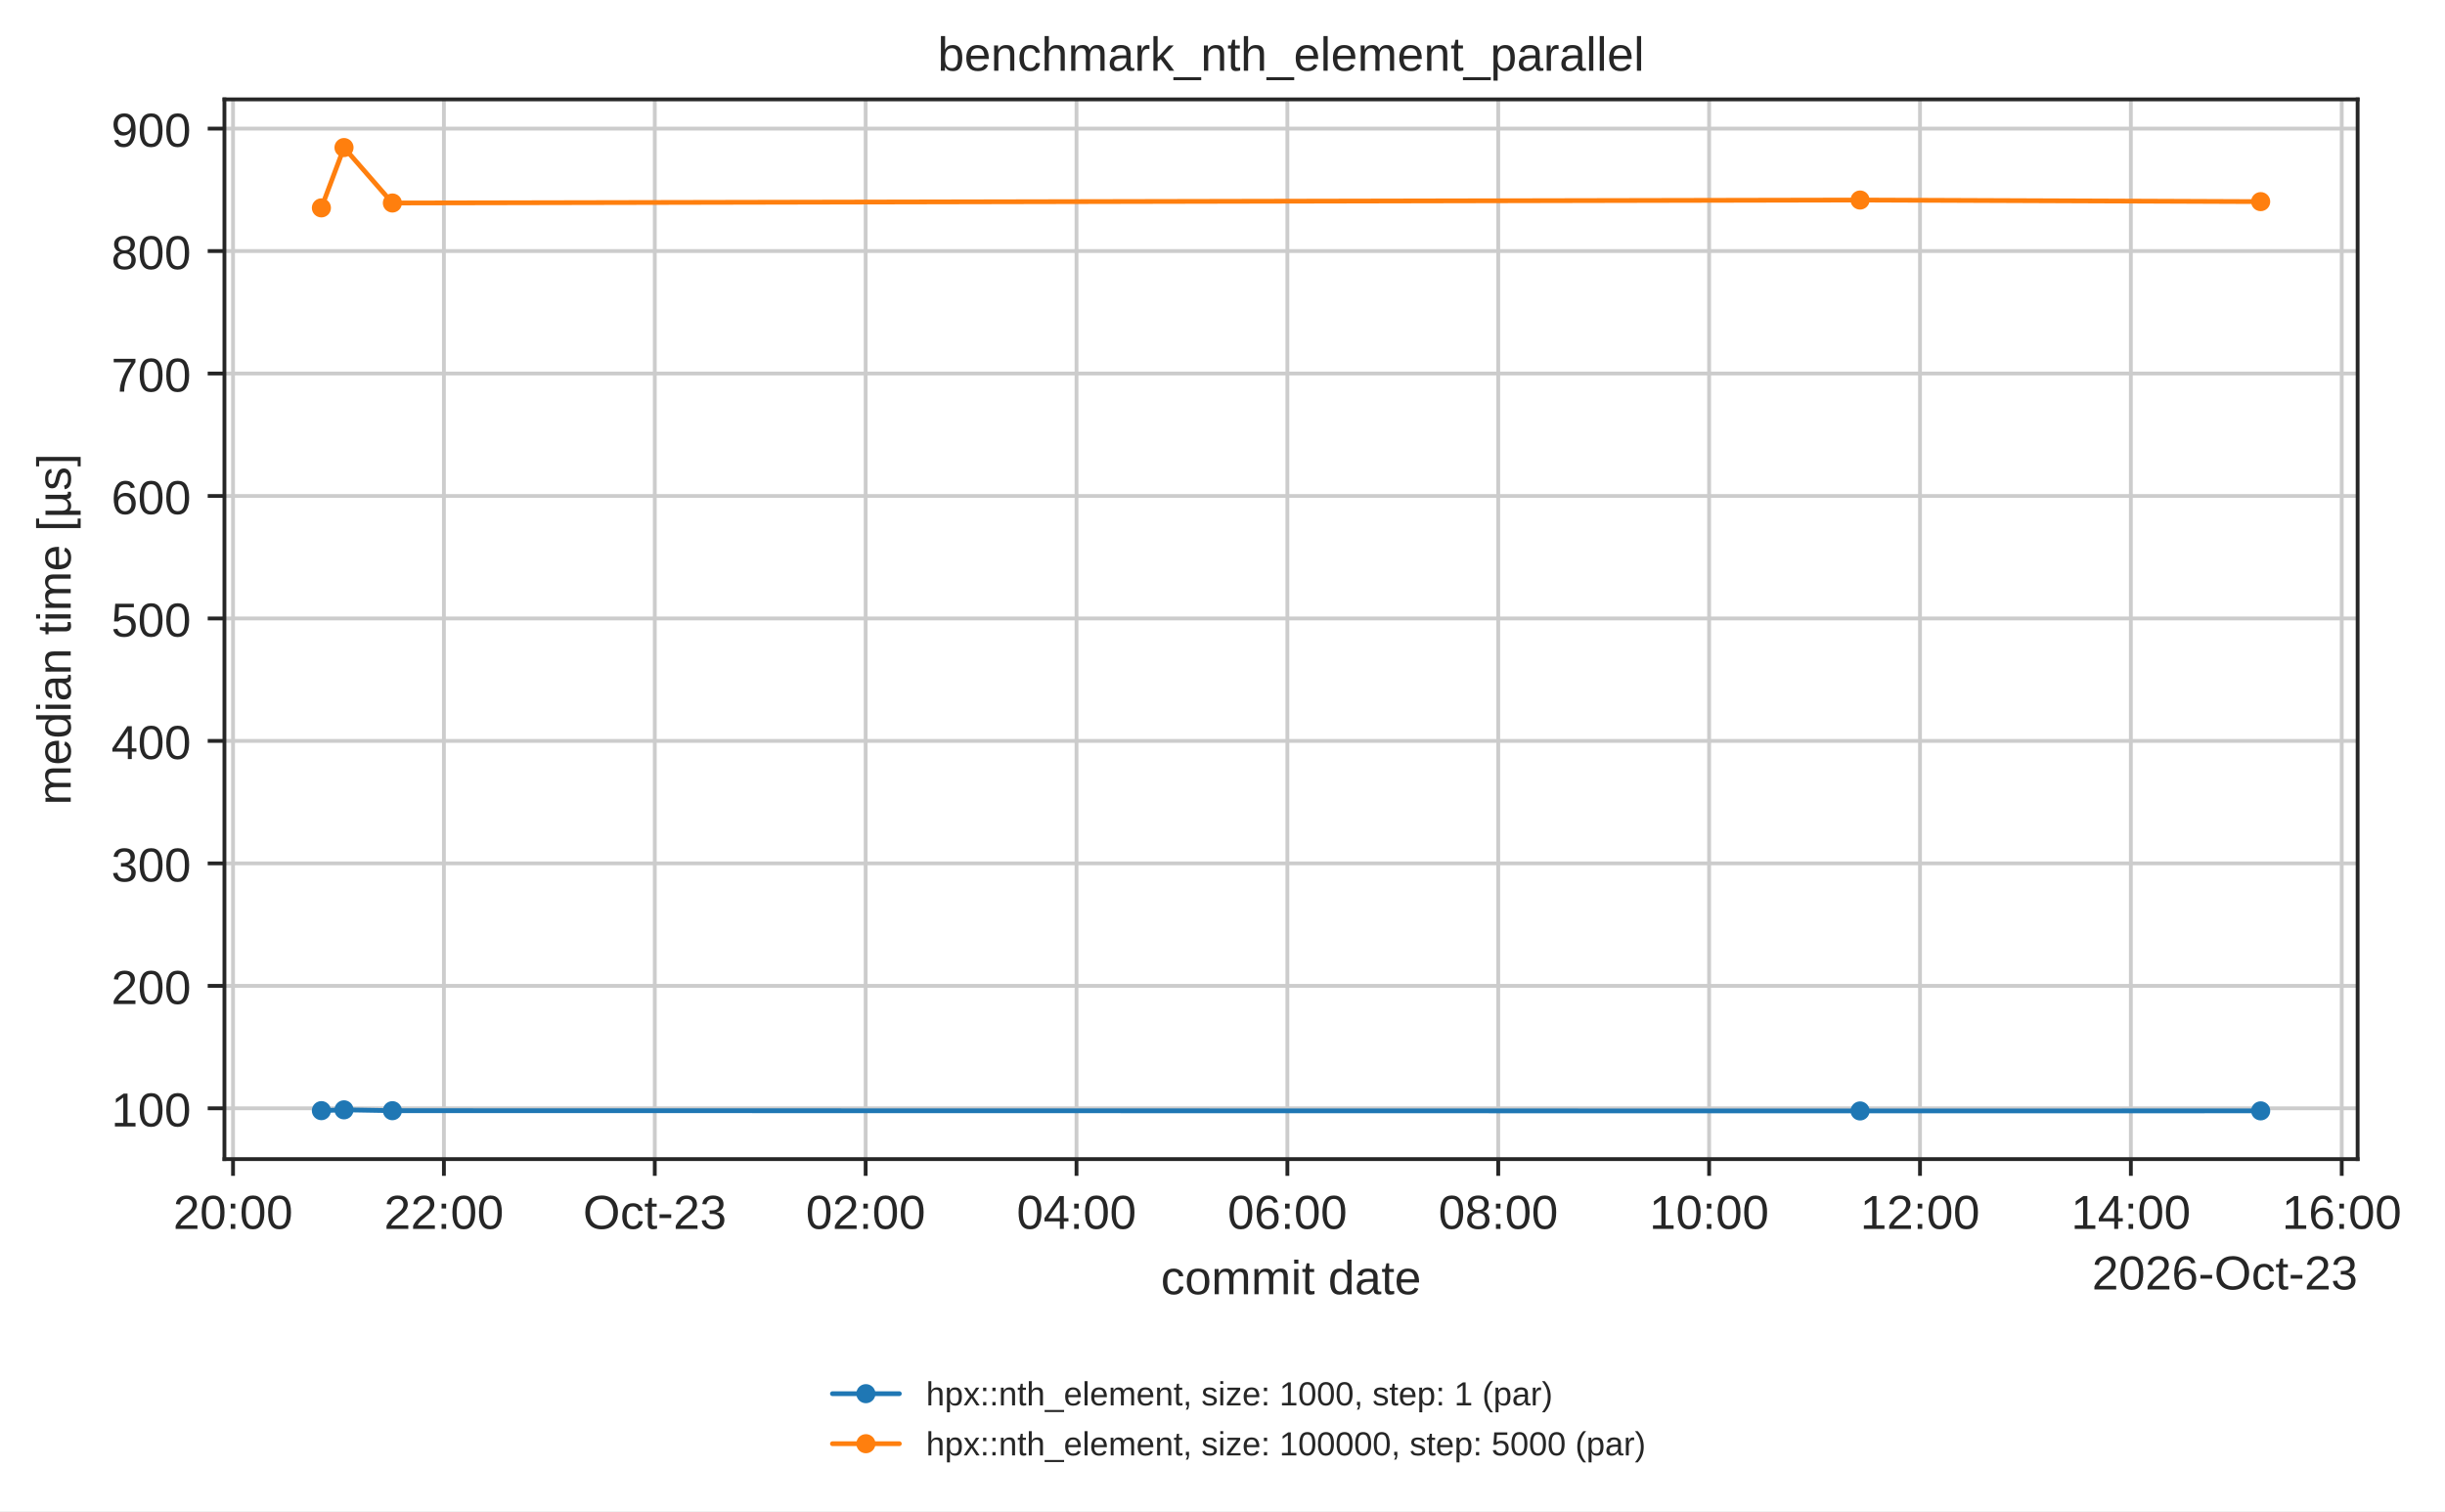
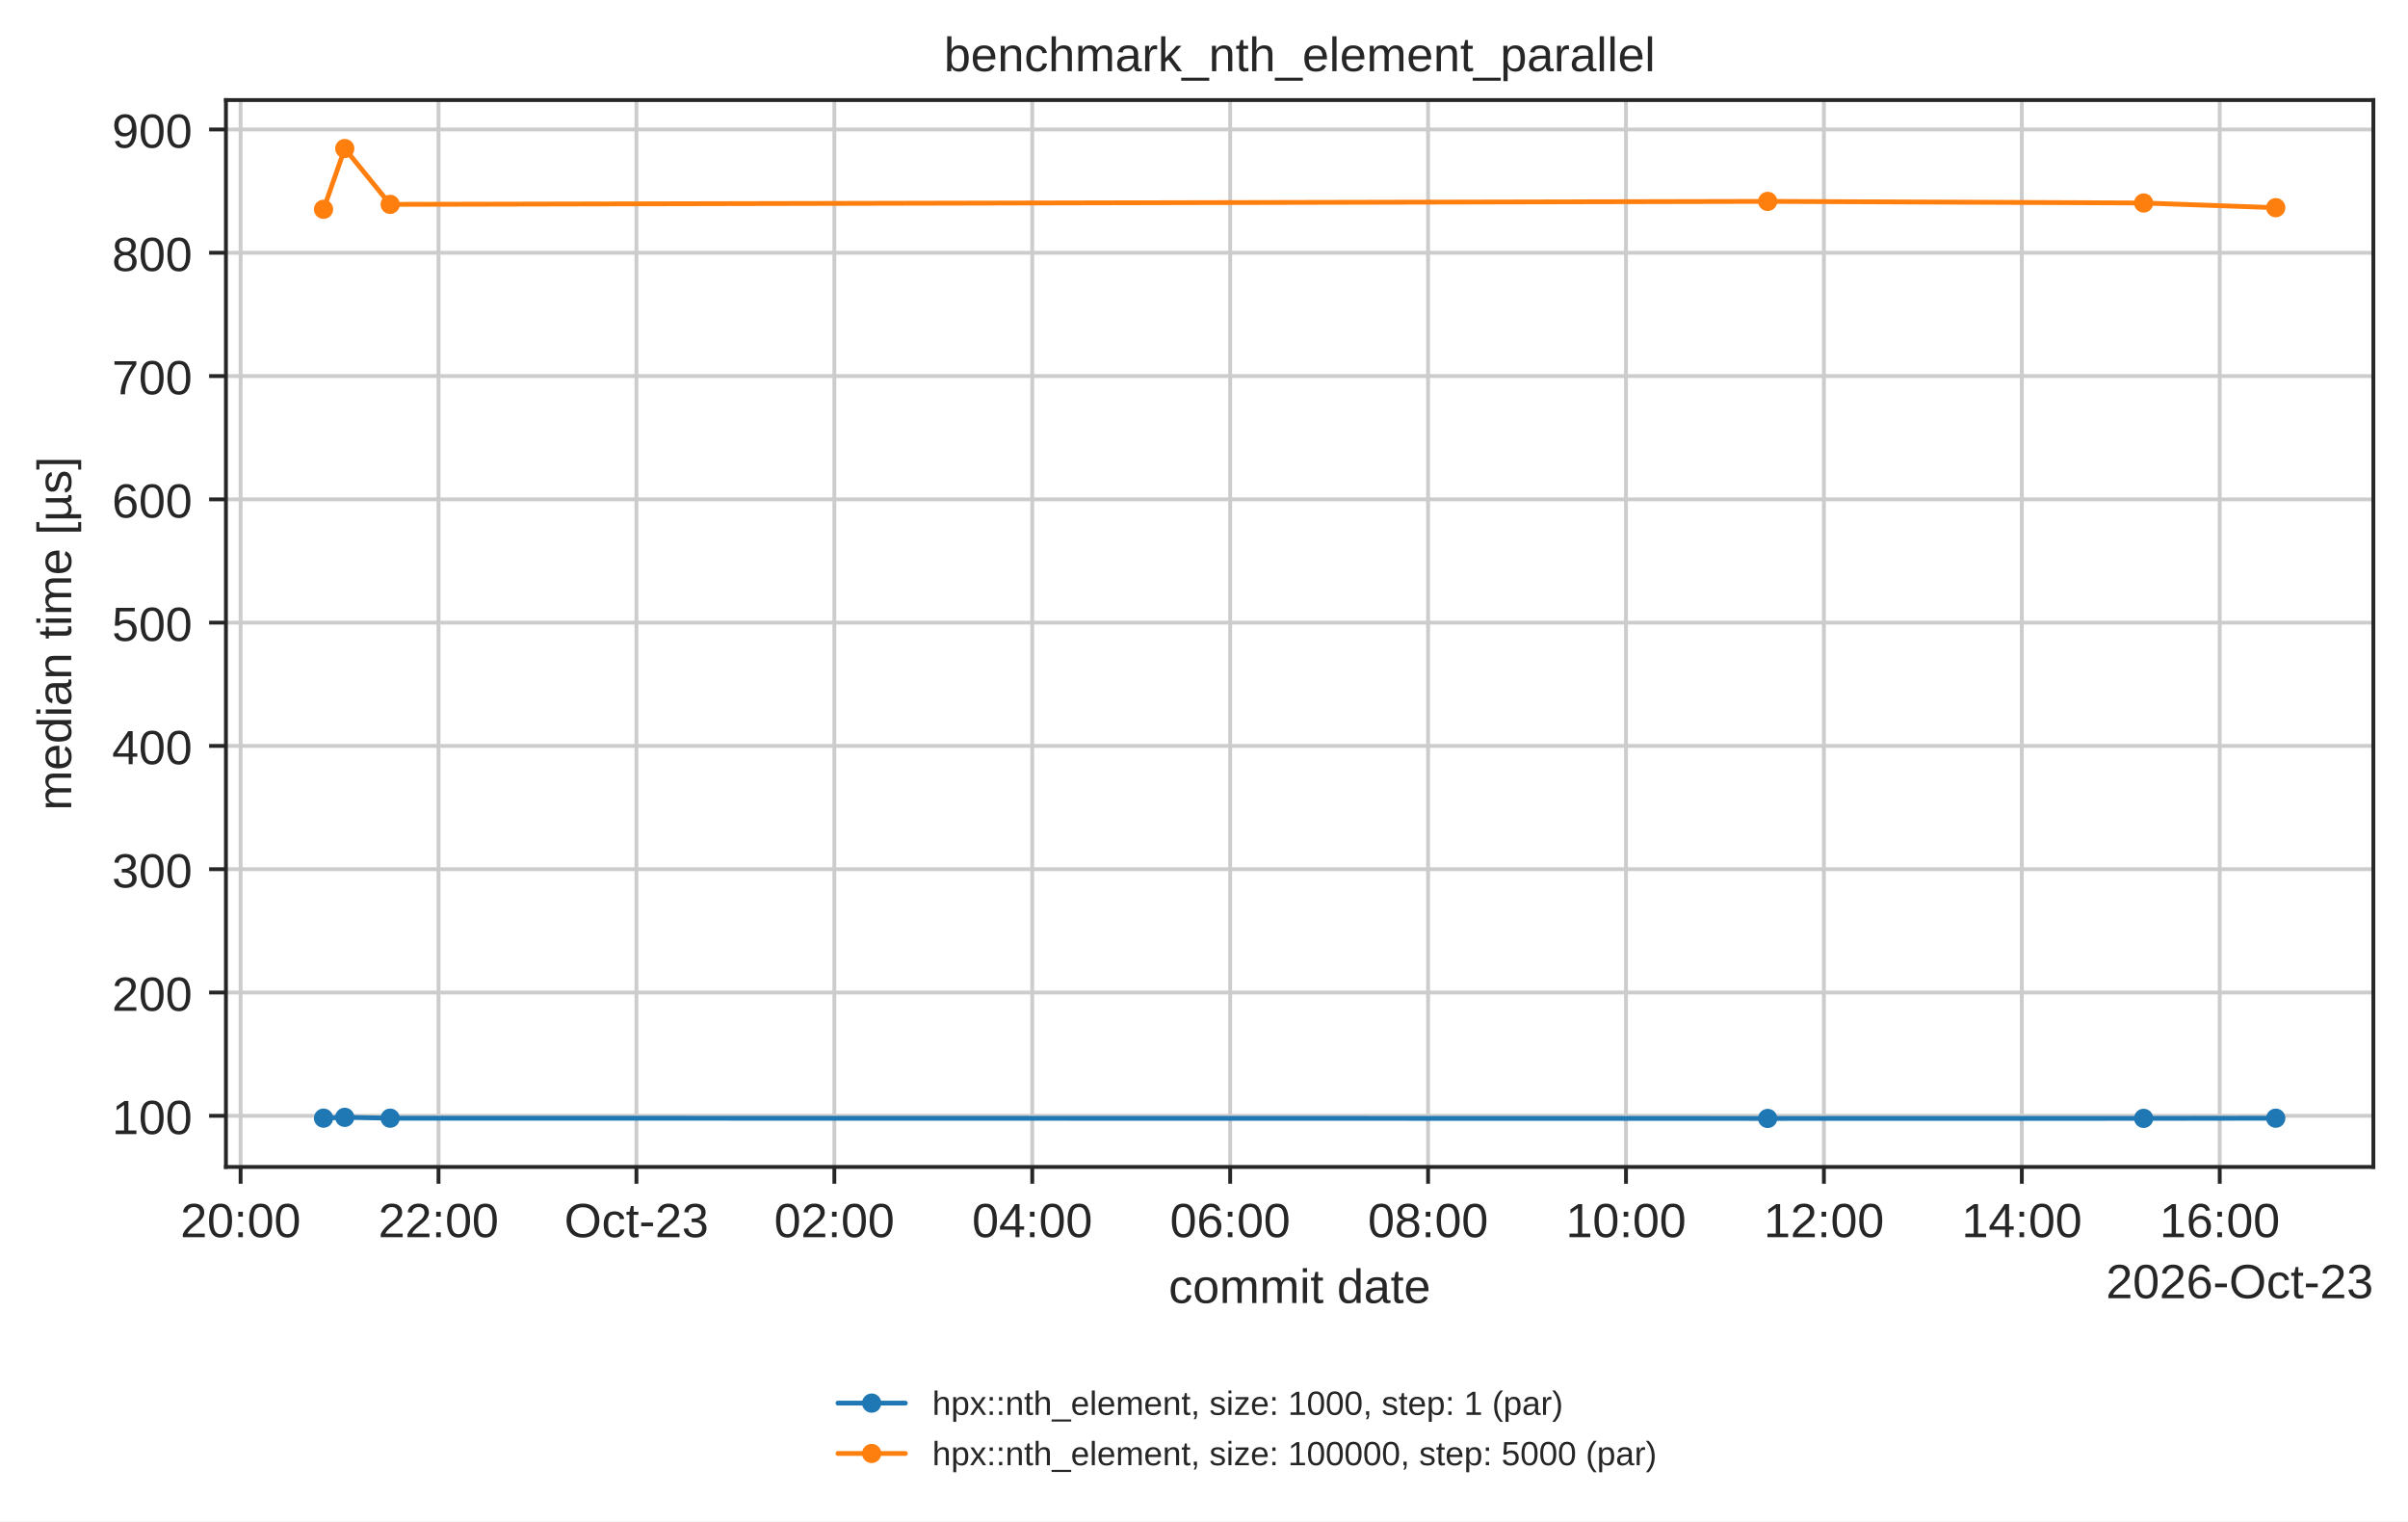
- <svg xmlns="http://www.w3.org/2000/svg" xmlns:xlink="http://www.w3.org/1999/xlink" width="511.649pt" height="316.214pt" viewBox="0 0 511.649 316.214" version="1.1">
+ <svg xmlns="http://www.w3.org/2000/svg" xmlns:xlink="http://www.w3.org/1999/xlink" width="500.566pt" height="316.214pt" viewBox="0 0 500.566 316.214" version="1.1">
  <defs>
    <style type="text/css">*{stroke-linejoin: round; stroke-linecap: butt}</style>
  </defs>
  <g id="figure_1">
    <g id="patch_1">
-       <path d="M 0 316.214  L 511.649 316.214  L 511.649 0  L 0 0  z " style="fill: #ffffff" />
+       <path d="M 0 316.214  L 500.566 316.214  L 500.566 0  L 0 0  z " style="fill: #ffffff" />
    </g>
    <g id="axes_1">
      <g id="patch_2">
        <path d="M 46.966 242.558  L 493.366 242.558  L 493.366 20.798  L 46.966 20.798  z " style="fill: #ffffff" />
      </g>
      <g id="matplotlib.axis_1">
        <g id="xtick_1">
          <g id="line2d_1">
-             <path d="M 48.766 242.558  L 48.766 20.798  " clip-path="url(#p1e80462151)" style="fill: none; stroke: #cccccc; stroke-width: 0.8; stroke-linecap: round" />
+             <path d="M 50.017 242.558  L 50.017 20.798  " clip-path="url(#p1e80462151)" style="fill: none; stroke: #cccccc; stroke-width: 0.8; stroke-linecap: round" />
          </g>
          <g id="line2d_2">
            <defs>
              <path id="mdfc5214045" d="M 0 0  L 0 3.5  " style="stroke: #262626; stroke-width: 0.8" />
            </defs>
            <g>
-               <use xlink:href="#mdfc5214045" x="48.766" y="242.558" style="fill: #262626; stroke: #262626; stroke-width: 0.8" />
+               <use xlink:href="#mdfc5214045" x="50.017" y="242.558" style="fill: #262626; stroke: #262626; stroke-width: 0.8" />
            </g>
          </g>
          <g id="text_1">
-             <text style="fill: #262626; font: 10px 'Arial', 'DejaVu Sans', 'Liberation Sans', 'Bitstream Vera Sans', sans-serif; text-anchor: middle" x="48.766" y="257.157" transform="rotate(-0 48.76596 257.1569)">20:00</text>
+             <text style="fill: #262626; font: 10px 'Arial', 'DejaVu Sans', 'Liberation Sans', 'Bitstream Vera Sans', sans-serif; text-anchor: middle" x="50.017" y="257.157" transform="rotate(-0 50.01722 257.1569)">20:00</text>
          </g>
        </g>
        <g id="xtick_2">
          <g id="line2d_3">
-             <path d="M 92.893 242.558  L 92.893 20.798  " clip-path="url(#p1e80462151)" style="fill: none; stroke: #cccccc; stroke-width: 0.8; stroke-linecap: round" />
+             <path d="M 91.158 242.558  L 91.158 20.798  " clip-path="url(#p1e80462151)" style="fill: none; stroke: #cccccc; stroke-width: 0.8; stroke-linecap: round" />
          </g>
          <g id="line2d_4">
            <g>
-               <use xlink:href="#mdfc5214045" x="92.893" y="242.558" style="fill: #262626; stroke: #262626; stroke-width: 0.8" />
+               <use xlink:href="#mdfc5214045" x="91.158" y="242.558" style="fill: #262626; stroke: #262626; stroke-width: 0.8" />
            </g>
          </g>
          <g id="text_2">
-             <text style="fill: #262626; font: 10px 'Arial', 'DejaVu Sans', 'Liberation Sans', 'Bitstream Vera Sans', sans-serif; text-anchor: middle" x="92.893" y="257.157" transform="rotate(-0 92.89329 257.1569)">22:00</text>
+             <text style="fill: #262626; font: 10px 'Arial', 'DejaVu Sans', 'Liberation Sans', 'Bitstream Vera Sans', sans-serif; text-anchor: middle" x="91.158" y="257.157" transform="rotate(-0 91.15844 257.1569)">22:00</text>
          </g>
        </g>
        <g id="xtick_3">
          <g id="line2d_5">
-             <path d="M 137.021 242.558  L 137.021 20.798  " clip-path="url(#p1e80462151)" style="fill: none; stroke: #cccccc; stroke-width: 0.8; stroke-linecap: round" />
+             <path d="M 132.3 242.558  L 132.3 20.798  " clip-path="url(#p1e80462151)" style="fill: none; stroke: #cccccc; stroke-width: 0.8; stroke-linecap: round" />
          </g>
          <g id="line2d_6">
            <g>
-               <use xlink:href="#mdfc5214045" x="137.021" y="242.558" style="fill: #262626; stroke: #262626; stroke-width: 0.8" />
+               <use xlink:href="#mdfc5214045" x="132.3" y="242.558" style="fill: #262626; stroke: #262626; stroke-width: 0.8" />
            </g>
          </g>
          <g id="text_3">
-             <text style="fill: #262626; font: 10px 'Arial', 'DejaVu Sans', 'Liberation Sans', 'Bitstream Vera Sans', sans-serif; text-anchor: middle" x="137.021" y="257.157" transform="rotate(-0 137.0206 257.1569)">Oct-23</text>
+             <text style="fill: #262626; font: 10px 'Arial', 'DejaVu Sans', 'Liberation Sans', 'Bitstream Vera Sans', sans-serif; text-anchor: middle" x="132.3" y="257.157" transform="rotate(-0 132.2997 257.1569)">Oct-23</text>
          </g>
        </g>
        <g id="xtick_4">
          <g id="line2d_7">
-             <path d="M 181.148 242.558  L 181.148 20.798  " clip-path="url(#p1e80462151)" style="fill: none; stroke: #cccccc; stroke-width: 0.8; stroke-linecap: round" />
+             <path d="M 173.441 242.558  L 173.441 20.798  " clip-path="url(#p1e80462151)" style="fill: none; stroke: #cccccc; stroke-width: 0.8; stroke-linecap: round" />
          </g>
          <g id="line2d_8">
            <g>
-               <use xlink:href="#mdfc5214045" x="181.148" y="242.558" style="fill: #262626; stroke: #262626; stroke-width: 0.8" />
+               <use xlink:href="#mdfc5214045" x="173.441" y="242.558" style="fill: #262626; stroke: #262626; stroke-width: 0.8" />
            </g>
          </g>
          <g id="text_4">
-             <text style="fill: #262626; font: 10px 'Arial', 'DejaVu Sans', 'Liberation Sans', 'Bitstream Vera Sans', sans-serif; text-anchor: middle" x="181.148" y="257.157" transform="rotate(-0 181.1479 257.1569)">02:00</text>
+             <text style="fill: #262626; font: 10px 'Arial', 'DejaVu Sans', 'Liberation Sans', 'Bitstream Vera Sans', sans-serif; text-anchor: middle" x="173.441" y="257.157" transform="rotate(-0 173.4409 257.1569)">02:00</text>
          </g>
        </g>
        <g id="xtick_5">
          <g id="line2d_9">
-             <path d="M 225.275 242.558  L 225.275 20.798  " clip-path="url(#p1e80462151)" style="fill: none; stroke: #cccccc; stroke-width: 0.8; stroke-linecap: round" />
+             <path d="M 214.582 242.558  L 214.582 20.798  " clip-path="url(#p1e80462151)" style="fill: none; stroke: #cccccc; stroke-width: 0.8; stroke-linecap: round" />
          </g>
          <g id="line2d_10">
            <g>
-               <use xlink:href="#mdfc5214045" x="225.275" y="242.558" style="fill: #262626; stroke: #262626; stroke-width: 0.8" />
+               <use xlink:href="#mdfc5214045" x="214.582" y="242.558" style="fill: #262626; stroke: #262626; stroke-width: 0.8" />
            </g>
          </g>
          <g id="text_5">
-             <text style="fill: #262626; font: 10px 'Arial', 'DejaVu Sans', 'Liberation Sans', 'Bitstream Vera Sans', sans-serif; text-anchor: middle" x="225.275" y="257.157" transform="rotate(-0 225.2753 257.1569)">04:00</text>
+             <text style="fill: #262626; font: 10px 'Arial', 'DejaVu Sans', 'Liberation Sans', 'Bitstream Vera Sans', sans-serif; text-anchor: middle" x="214.582" y="257.157" transform="rotate(-0 214.5821 257.1569)">04:00</text>
          </g>
        </g>
        <g id="xtick_6">
          <g id="line2d_11">
-             <path d="M 269.403 242.558  L 269.403 20.798  " clip-path="url(#p1e80462151)" style="fill: none; stroke: #cccccc; stroke-width: 0.8; stroke-linecap: round" />
+             <path d="M 255.723 242.558  L 255.723 20.798  " clip-path="url(#p1e80462151)" style="fill: none; stroke: #cccccc; stroke-width: 0.8; stroke-linecap: round" />
          </g>
          <g id="line2d_12">
            <g>
-               <use xlink:href="#mdfc5214045" x="269.403" y="242.558" style="fill: #262626; stroke: #262626; stroke-width: 0.8" />
+               <use xlink:href="#mdfc5214045" x="255.723" y="242.558" style="fill: #262626; stroke: #262626; stroke-width: 0.8" />
            </g>
          </g>
          <g id="text_6">
-             <text style="fill: #262626; font: 10px 'Arial', 'DejaVu Sans', 'Liberation Sans', 'Bitstream Vera Sans', sans-serif; text-anchor: middle" x="269.403" y="257.157" transform="rotate(-0 269.4026 257.1569)">06:00</text>
+             <text style="fill: #262626; font: 10px 'Arial', 'DejaVu Sans', 'Liberation Sans', 'Bitstream Vera Sans', sans-serif; text-anchor: middle" x="255.723" y="257.157" transform="rotate(-0 255.7233 257.1569)">06:00</text>
          </g>
        </g>
        <g id="xtick_7">
          <g id="line2d_13">
-             <path d="M 313.53 242.558  L 313.53 20.798  " clip-path="url(#p1e80462151)" style="fill: none; stroke: #cccccc; stroke-width: 0.8; stroke-linecap: round" />
+             <path d="M 296.865 242.558  L 296.865 20.798  " clip-path="url(#p1e80462151)" style="fill: none; stroke: #cccccc; stroke-width: 0.8; stroke-linecap: round" />
          </g>
          <g id="line2d_14">
            <g>
-               <use xlink:href="#mdfc5214045" x="313.53" y="242.558" style="fill: #262626; stroke: #262626; stroke-width: 0.8" />
+               <use xlink:href="#mdfc5214045" x="296.865" y="242.558" style="fill: #262626; stroke: #262626; stroke-width: 0.8" />
            </g>
          </g>
          <g id="text_7">
-             <text style="fill: #262626; font: 10px 'Arial', 'DejaVu Sans', 'Liberation Sans', 'Bitstream Vera Sans', sans-serif; text-anchor: middle" x="313.53" y="257.157" transform="rotate(-0 313.5299 257.1569)">08:00</text>
+             <text style="fill: #262626; font: 10px 'Arial', 'DejaVu Sans', 'Liberation Sans', 'Bitstream Vera Sans', sans-serif; text-anchor: middle" x="296.865" y="257.157" transform="rotate(-0 296.8646 257.1569)">08:00</text>
          </g>
        </g>
        <g id="xtick_8">
          <g id="line2d_15">
-             <path d="M 357.657 242.558  L 357.657 20.798  " clip-path="url(#p1e80462151)" style="fill: none; stroke: #cccccc; stroke-width: 0.8; stroke-linecap: round" />
+             <path d="M 338.006 242.558  L 338.006 20.798  " clip-path="url(#p1e80462151)" style="fill: none; stroke: #cccccc; stroke-width: 0.8; stroke-linecap: round" />
          </g>
          <g id="line2d_16">
            <g>
-               <use xlink:href="#mdfc5214045" x="357.657" y="242.558" style="fill: #262626; stroke: #262626; stroke-width: 0.8" />
+               <use xlink:href="#mdfc5214045" x="338.006" y="242.558" style="fill: #262626; stroke: #262626; stroke-width: 0.8" />
            </g>
          </g>
          <g id="text_8">
-             <text style="fill: #262626; font: 10px 'Arial', 'DejaVu Sans', 'Liberation Sans', 'Bitstream Vera Sans', sans-serif; text-anchor: middle" x="357.657" y="257.157" transform="rotate(-0 357.6572 257.1569)">10:00</text>
+             <text style="fill: #262626; font: 10px 'Arial', 'DejaVu Sans', 'Liberation Sans', 'Bitstream Vera Sans', sans-serif; text-anchor: middle" x="338.006" y="257.157" transform="rotate(-0 338.0058 257.1569)">10:00</text>
          </g>
        </g>
        <g id="xtick_9">
          <g id="line2d_17">
-             <path d="M 401.785 242.558  L 401.785 20.798  " clip-path="url(#p1e80462151)" style="fill: none; stroke: #cccccc; stroke-width: 0.8; stroke-linecap: round" />
+             <path d="M 379.147 242.558  L 379.147 20.798  " clip-path="url(#p1e80462151)" style="fill: none; stroke: #cccccc; stroke-width: 0.8; stroke-linecap: round" />
          </g>
          <g id="line2d_18">
            <g>
-               <use xlink:href="#mdfc5214045" x="401.785" y="242.558" style="fill: #262626; stroke: #262626; stroke-width: 0.8" />
+               <use xlink:href="#mdfc5214045" x="379.147" y="242.558" style="fill: #262626; stroke: #262626; stroke-width: 0.8" />
            </g>
          </g>
          <g id="text_9">
-             <text style="fill: #262626; font: 10px 'Arial', 'DejaVu Sans', 'Liberation Sans', 'Bitstream Vera Sans', sans-serif; text-anchor: middle" x="401.785" y="257.157" transform="rotate(-0 401.7846 257.1569)">12:00</text>
+             <text style="fill: #262626; font: 10px 'Arial', 'DejaVu Sans', 'Liberation Sans', 'Bitstream Vera Sans', sans-serif; text-anchor: middle" x="379.147" y="257.157" transform="rotate(-0 379.147 257.1569)">12:00</text>
          </g>
        </g>
        <g id="xtick_10">
          <g id="line2d_19">
-             <path d="M 445.912 242.558  L 445.912 20.798  " clip-path="url(#p1e80462151)" style="fill: none; stroke: #cccccc; stroke-width: 0.8; stroke-linecap: round" />
+             <path d="M 420.288 242.558  L 420.288 20.798  " clip-path="url(#p1e80462151)" style="fill: none; stroke: #cccccc; stroke-width: 0.8; stroke-linecap: round" />
          </g>
          <g id="line2d_20">
            <g>
-               <use xlink:href="#mdfc5214045" x="445.912" y="242.558" style="fill: #262626; stroke: #262626; stroke-width: 0.8" />
+               <use xlink:href="#mdfc5214045" x="420.288" y="242.558" style="fill: #262626; stroke: #262626; stroke-width: 0.8" />
            </g>
          </g>
          <g id="text_10">
-             <text style="fill: #262626; font: 10px 'Arial', 'DejaVu Sans', 'Liberation Sans', 'Bitstream Vera Sans', sans-serif; text-anchor: middle" x="445.912" y="257.157" transform="rotate(-0 445.9119 257.1569)">14:00</text>
+             <text style="fill: #262626; font: 10px 'Arial', 'DejaVu Sans', 'Liberation Sans', 'Bitstream Vera Sans', sans-serif; text-anchor: middle" x="420.288" y="257.157" transform="rotate(-0 420.2882 257.1569)">14:00</text>
          </g>
        </g>
        <g id="xtick_11">
          <g id="line2d_21">
-             <path d="M 490.039 242.558  L 490.039 20.798  " clip-path="url(#p1e80462151)" style="fill: none; stroke: #cccccc; stroke-width: 0.8; stroke-linecap: round" />
+             <path d="M 461.429 242.558  L 461.429 20.798  " clip-path="url(#p1e80462151)" style="fill: none; stroke: #cccccc; stroke-width: 0.8; stroke-linecap: round" />
          </g>
          <g id="line2d_22">
            <g>
-               <use xlink:href="#mdfc5214045" x="490.039" y="242.558" style="fill: #262626; stroke: #262626; stroke-width: 0.8" />
+               <use xlink:href="#mdfc5214045" x="461.429" y="242.558" style="fill: #262626; stroke: #262626; stroke-width: 0.8" />
            </g>
          </g>
          <g id="text_11">
-             <text style="fill: #262626; font: 10px 'Arial', 'DejaVu Sans', 'Liberation Sans', 'Bitstream Vera Sans', sans-serif; text-anchor: middle" x="490.039" y="257.157" transform="rotate(-0 490.0392 257.1569)">16:00</text>
+             <text style="fill: #262626; font: 10px 'Arial', 'DejaVu Sans', 'Liberation Sans', 'Bitstream Vera Sans', sans-serif; text-anchor: middle" x="461.429" y="257.157" transform="rotate(-0 461.4295 257.1569)">16:00</text>
          </g>
        </g>
        <g id="text_12">
          <text style="fill: #262626; font: 10px 'Arial', 'DejaVu Sans', 'Liberation Sans', 'Bitstream Vera Sans', sans-serif; text-anchor: middle" x="270.166" y="270.835" transform="rotate(-0 270.1656 270.835)">commit date</text>
        </g>
        <g id="text_13">
          <text style="fill: #262626; font: 10px 'Arial', 'DejaVu Sans', 'Liberation Sans', 'Bitstream Vera Sans', sans-serif; text-anchor: end" x="493.366" y="269.835" transform="rotate(-0 493.3656 269.835)">2026-Oct-23</text>
        </g>
      </g>
      <g id="matplotlib.axis_2">
        <g id="ytick_1">
          <g id="line2d_23">
            <path d="M 46.966 231.93  L 493.366 231.93  " clip-path="url(#p1e80462151)" style="fill: none; stroke: #cccccc; stroke-width: 0.8; stroke-linecap: round" />
          </g>
          <g id="line2d_24">
            <defs>
              <path id="m414165cd4d" d="M 0 0  L -3.5 0  " style="stroke: #262626; stroke-width: 0.8" />
            </defs>
            <g>
              <use xlink:href="#m414165cd4d" x="46.966" y="231.93" style="fill: #262626; stroke: #262626; stroke-width: 0.8" />
            </g>
          </g>
          <g id="text_14">
            <text style="fill: #262626; font: 10px 'Arial', 'DejaVu Sans', 'Liberation Sans', 'Bitstream Vera Sans', sans-serif; text-anchor: end" x="39.966" y="235.73" transform="rotate(-0 39.96563 235.7296)">100</text>
          </g>
        </g>
        <g id="ytick_2">
          <g id="line2d_25">
            <path d="M 46.966 206.303  L 493.366 206.303  " clip-path="url(#p1e80462151)" style="fill: none; stroke: #cccccc; stroke-width: 0.8; stroke-linecap: round" />
          </g>
          <g id="line2d_26">
            <g>
              <use xlink:href="#m414165cd4d" x="46.966" y="206.303" style="fill: #262626; stroke: #262626; stroke-width: 0.8" />
            </g>
          </g>
          <g id="text_15">
            <text style="fill: #262626; font: 10px 'Arial', 'DejaVu Sans', 'Liberation Sans', 'Bitstream Vera Sans', sans-serif; text-anchor: end" x="39.966" y="210.102" transform="rotate(-0 39.96563 210.1019)">200</text>
          </g>
        </g>
        <g id="ytick_3">
          <g id="line2d_27">
            <path d="M 46.966 180.675  L 493.366 180.675  " clip-path="url(#p1e80462151)" style="fill: none; stroke: #cccccc; stroke-width: 0.8; stroke-linecap: round" />
          </g>
          <g id="line2d_28">
            <g>
              <use xlink:href="#m414165cd4d" x="46.966" y="180.675" style="fill: #262626; stroke: #262626; stroke-width: 0.8" />
            </g>
          </g>
          <g id="text_16">
            <text style="fill: #262626; font: 10px 'Arial', 'DejaVu Sans', 'Liberation Sans', 'Bitstream Vera Sans', sans-serif; text-anchor: end" x="39.966" y="184.474" transform="rotate(-0 39.96563 184.4742)">300</text>
          </g>
        </g>
        <g id="ytick_4">
          <g id="line2d_29">
            <path d="M 46.966 155.047  L 493.366 155.047  " clip-path="url(#p1e80462151)" style="fill: none; stroke: #cccccc; stroke-width: 0.8; stroke-linecap: round" />
          </g>
          <g id="line2d_30">
            <g>
              <use xlink:href="#m414165cd4d" x="46.966" y="155.047" style="fill: #262626; stroke: #262626; stroke-width: 0.8" />
            </g>
          </g>
          <g id="text_17">
            <text style="fill: #262626; font: 10px 'Arial', 'DejaVu Sans', 'Liberation Sans', 'Bitstream Vera Sans', sans-serif; text-anchor: end" x="39.966" y="158.846" transform="rotate(-0 39.96563 158.8465)">400</text>
          </g>
        </g>
        <g id="ytick_5">
          <g id="line2d_31">
            <path d="M 46.966 129.42  L 493.366 129.42  " clip-path="url(#p1e80462151)" style="fill: none; stroke: #cccccc; stroke-width: 0.8; stroke-linecap: round" />
          </g>
          <g id="line2d_32">
            <g>
              <use xlink:href="#m414165cd4d" x="46.966" y="129.42" style="fill: #262626; stroke: #262626; stroke-width: 0.8" />
            </g>
          </g>
          <g id="text_18">
            <text style="fill: #262626; font: 10px 'Arial', 'DejaVu Sans', 'Liberation Sans', 'Bitstream Vera Sans', sans-serif; text-anchor: end" x="39.966" y="133.219" transform="rotate(-0 39.96563 133.2187)">500</text>
          </g>
        </g>
        <g id="ytick_6">
          <g id="line2d_33">
            <path d="M 46.966 103.792  L 493.366 103.792  " clip-path="url(#p1e80462151)" style="fill: none; stroke: #cccccc; stroke-width: 0.8; stroke-linecap: round" />
          </g>
          <g id="line2d_34">
            <g>
              <use xlink:href="#m414165cd4d" x="46.966" y="103.792" style="fill: #262626; stroke: #262626; stroke-width: 0.8" />
            </g>
          </g>
          <g id="text_19">
            <text style="fill: #262626; font: 10px 'Arial', 'DejaVu Sans', 'Liberation Sans', 'Bitstream Vera Sans', sans-serif; text-anchor: end" x="39.966" y="107.591" transform="rotate(-0 39.96563 107.591)">600</text>
          </g>
        </g>
        <g id="ytick_7">
          <g id="line2d_35">
            <path d="M 46.966 78.164  L 493.366 78.164  " clip-path="url(#p1e80462151)" style="fill: none; stroke: #cccccc; stroke-width: 0.8; stroke-linecap: round" />
          </g>
          <g id="line2d_36">
            <g>
              <use xlink:href="#m414165cd4d" x="46.966" y="78.164" style="fill: #262626; stroke: #262626; stroke-width: 0.8" />
            </g>
          </g>
          <g id="text_20">
            <text style="fill: #262626; font: 10px 'Arial', 'DejaVu Sans', 'Liberation Sans', 'Bitstream Vera Sans', sans-serif; text-anchor: end" x="39.966" y="81.963" transform="rotate(-0 39.96563 81.96334)">700</text>
          </g>
        </g>
        <g id="ytick_8">
          <g id="line2d_37">
            <path d="M 46.966 52.536  L 493.366 52.536  " clip-path="url(#p1e80462151)" style="fill: none; stroke: #cccccc; stroke-width: 0.8; stroke-linecap: round" />
          </g>
          <g id="line2d_38">
            <g>
              <use xlink:href="#m414165cd4d" x="46.966" y="52.536" style="fill: #262626; stroke: #262626; stroke-width: 0.8" />
            </g>
          </g>
          <g id="text_21">
            <text style="fill: #262626; font: 10px 'Arial', 'DejaVu Sans', 'Liberation Sans', 'Bitstream Vera Sans', sans-serif; text-anchor: end" x="39.966" y="56.336" transform="rotate(-0 39.96563 56.33563)">800</text>
          </g>
        </g>
        <g id="ytick_9">
          <g id="line2d_39">
            <path d="M 46.966 26.909  L 493.366 26.909  " clip-path="url(#p1e80462151)" style="fill: none; stroke: #cccccc; stroke-width: 0.8; stroke-linecap: round" />
          </g>
          <g id="line2d_40">
            <g>
              <use xlink:href="#m414165cd4d" x="46.966" y="26.909" style="fill: #262626; stroke: #262626; stroke-width: 0.8" />
            </g>
          </g>
          <g id="text_22">
            <text style="fill: #262626; font: 10px 'Arial', 'DejaVu Sans', 'Liberation Sans', 'Bitstream Vera Sans', sans-serif; text-anchor: end" x="39.966" y="30.708" transform="rotate(-0 39.96563 30.70792)">900</text>
          </g>
        </g>
        <g id="text_23">
          <text style="fill: #262626; font: 10px 'Arial', 'DejaVu Sans', 'Liberation Sans', 'Bitstream Vera Sans', sans-serif; text-anchor: middle" x="14.798" y="131.678" transform="rotate(-90 14.79844 131.6784)">median time [µs]</text>
        </g>
      </g>
      <g id="line2d_41">
-         <path d="M 67.257 232.415  L 71.988 232.247  L 82.113 232.424  L 389.245 232.478  L 473.075 232.462  " clip-path="url(#p1e80462151)" style="fill: none; stroke: #1f77b4; stroke-linecap: round" />
+         <path d="M 67.257 232.415  L 71.668 232.247  L 81.107 232.424  L 367.456 232.478  L 445.613 232.462  L 473.075 232.425  " clip-path="url(#p1e80462151)" style="fill: none; stroke: #1f77b4; stroke-linecap: round" />
        <defs>
          <path id="m20e5526daa" d="M 0 1.5  C 0.398 1.5 0.779 1.342 1.061 1.061  C 1.342 0.779 1.5 0.398 1.5 0  C 1.5 -0.398 1.342 -0.779 1.061 -1.061  C 0.779 -1.342 0.398 -1.5 0 -1.5  C -0.398 -1.5 -0.779 -1.342 -1.061 -1.061  C -1.342 -0.779 -1.5 -0.398 -1.5 0  C -1.5 0.398 -1.342 0.779 -1.061 1.061  C -0.779 1.342 -0.398 1.5 0 1.5  z " style="stroke: #1f77b4" />
        </defs>
        <g clip-path="url(#p1e80462151)">
          <use xlink:href="#m20e5526daa" x="67.257" y="232.415" style="fill: #1f77b4; stroke: #1f77b4" />
-           <use xlink:href="#m20e5526daa" x="71.988" y="232.247" style="fill: #1f77b4; stroke: #1f77b4" />
-           <use xlink:href="#m20e5526daa" x="82.113" y="232.424" style="fill: #1f77b4; stroke: #1f77b4" />
-           <use xlink:href="#m20e5526daa" x="389.245" y="232.478" style="fill: #1f77b4; stroke: #1f77b4" />
-           <use xlink:href="#m20e5526daa" x="473.075" y="232.462" style="fill: #1f77b4; stroke: #1f77b4" />
+           <use xlink:href="#m20e5526daa" x="71.668" y="232.247" style="fill: #1f77b4; stroke: #1f77b4" />
+           <use xlink:href="#m20e5526daa" x="81.107" y="232.424" style="fill: #1f77b4; stroke: #1f77b4" />
+           <use xlink:href="#m20e5526daa" x="367.456" y="232.478" style="fill: #1f77b4; stroke: #1f77b4" />
+           <use xlink:href="#m20e5526daa" x="445.613" y="232.462" style="fill: #1f77b4; stroke: #1f77b4" />
+           <use xlink:href="#m20e5526daa" x="473.075" y="232.425" style="fill: #1f77b4; stroke: #1f77b4" />
        </g>
      </g>
      <g id="line2d_42">
-         <path d="M 67.257 43.5  L 71.988 30.878  L 82.113 42.48  L 389.245 41.859  L 473.075 42.193  " clip-path="url(#p1e80462151)" style="fill: none; stroke: #ff7f0e; stroke-linecap: round" />
+         <path d="M 67.257 43.5  L 71.668 30.878  L 81.107 42.48  L 367.456 41.859  L 445.613 42.193  L 473.075 43.168  " clip-path="url(#p1e80462151)" style="fill: none; stroke: #ff7f0e; stroke-linecap: round" />
        <defs>
          <path id="m8123a8acb4" d="M 0 1.5  C 0.398 1.5 0.779 1.342 1.061 1.061  C 1.342 0.779 1.5 0.398 1.5 0  C 1.5 -0.398 1.342 -0.779 1.061 -1.061  C 0.779 -1.342 0.398 -1.5 0 -1.5  C -0.398 -1.5 -0.779 -1.342 -1.061 -1.061  C -1.342 -0.779 -1.5 -0.398 -1.5 0  C -1.5 0.398 -1.342 0.779 -1.061 1.061  C -0.779 1.342 -0.398 1.5 0 1.5  z " style="stroke: #ff7f0e" />
        </defs>
        <g clip-path="url(#p1e80462151)">
          <use xlink:href="#m8123a8acb4" x="67.257" y="43.5" style="fill: #ff7f0e; stroke: #ff7f0e" />
-           <use xlink:href="#m8123a8acb4" x="71.988" y="30.878" style="fill: #ff7f0e; stroke: #ff7f0e" />
-           <use xlink:href="#m8123a8acb4" x="82.113" y="42.48" style="fill: #ff7f0e; stroke: #ff7f0e" />
-           <use xlink:href="#m8123a8acb4" x="389.245" y="41.859" style="fill: #ff7f0e; stroke: #ff7f0e" />
-           <use xlink:href="#m8123a8acb4" x="473.075" y="42.193" style="fill: #ff7f0e; stroke: #ff7f0e" />
+           <use xlink:href="#m8123a8acb4" x="71.668" y="30.878" style="fill: #ff7f0e; stroke: #ff7f0e" />
+           <use xlink:href="#m8123a8acb4" x="81.107" y="42.48" style="fill: #ff7f0e; stroke: #ff7f0e" />
+           <use xlink:href="#m8123a8acb4" x="367.456" y="41.859" style="fill: #ff7f0e; stroke: #ff7f0e" />
+           <use xlink:href="#m8123a8acb4" x="445.613" y="42.193" style="fill: #ff7f0e; stroke: #ff7f0e" />
+           <use xlink:href="#m8123a8acb4" x="473.075" y="43.168" style="fill: #ff7f0e; stroke: #ff7f0e" />
        </g>
      </g>
      <g id="patch_3">
        <path d="M 46.966 242.558  L 46.966 20.798  " style="fill: none; stroke: #262626; stroke-width: 0.8; stroke-linejoin: miter; stroke-linecap: square" />
      </g>
      <g id="patch_4">
        <path d="M 493.366 242.558  L 493.366 20.798  " style="fill: none; stroke: #262626; stroke-width: 0.8; stroke-linejoin: miter; stroke-linecap: square" />
      </g>
      <g id="patch_5">
        <path d="M 46.966 242.558  L 493.366 242.558  " style="fill: none; stroke: #262626; stroke-width: 0.8; stroke-linejoin: miter; stroke-linecap: square" />
      </g>
      <g id="patch_6">
        <path d="M 46.966 20.798  L 493.366 20.798  " style="fill: none; stroke: #262626; stroke-width: 0.8; stroke-linejoin: miter; stroke-linecap: square" />
      </g>
      <g id="text_24">
        <text style="fill: #262626; font: 10px 'Arial', 'DejaVu Sans', 'Liberation Sans', 'Bitstream Vera Sans', sans-serif; text-anchor: middle" x="270.166" y="14.798" transform="rotate(-0 270.1656 14.79844)">benchmark_nth_element_parallel</text>
      </g>
      <g id="legend_1">
        <g id="line2d_43">
          <path d="M 174.198 291.644  L 181.198 291.644  L 188.198 291.644  " style="fill: none; stroke: #1f77b4; stroke-linecap: round" />
          <g>
            <use xlink:href="#m20e5526daa" x="181.198" y="291.644" style="fill: #1f77b4; stroke: #1f77b4" />
          </g>
        </g>
        <g id="text_25">
          <text style="fill: #262626; font: 7px 'Arial', 'DejaVu Sans', 'Liberation Sans', 'Bitstream Vera Sans', sans-serif; text-anchor: start" x="193.798" y="294.094" transform="rotate(-0 193.7978 294.0941)">hpx::nth_element, size: 1000, step: 1 (par)</text>
        </g>
        <g id="line2d_44">
          <path d="M 174.198 302.114  L 181.198 302.114  L 188.198 302.114  " style="fill: none; stroke: #ff7f0e; stroke-linecap: round" />
          <g>
            <use xlink:href="#m8123a8acb4" x="181.198" y="302.114" style="fill: #ff7f0e; stroke: #ff7f0e" />
          </g>
        </g>
        <g id="text_26">
          <text style="fill: #262626; font: 7px 'Arial', 'DejaVu Sans', 'Liberation Sans', 'Bitstream Vera Sans', sans-serif; text-anchor: start" x="193.798" y="304.564" transform="rotate(-0 193.7978 304.5635)">hpx::nth_element, size: 100000, step: 5000 (par)</text>
        </g>
      </g>
    </g>
  </g>
  <defs>
    <clipPath id="p1e80462151">
      <rect x="46.966" y="20.798" width="446.4" height="221.76" />
    </clipPath>
  </defs>
</svg>
